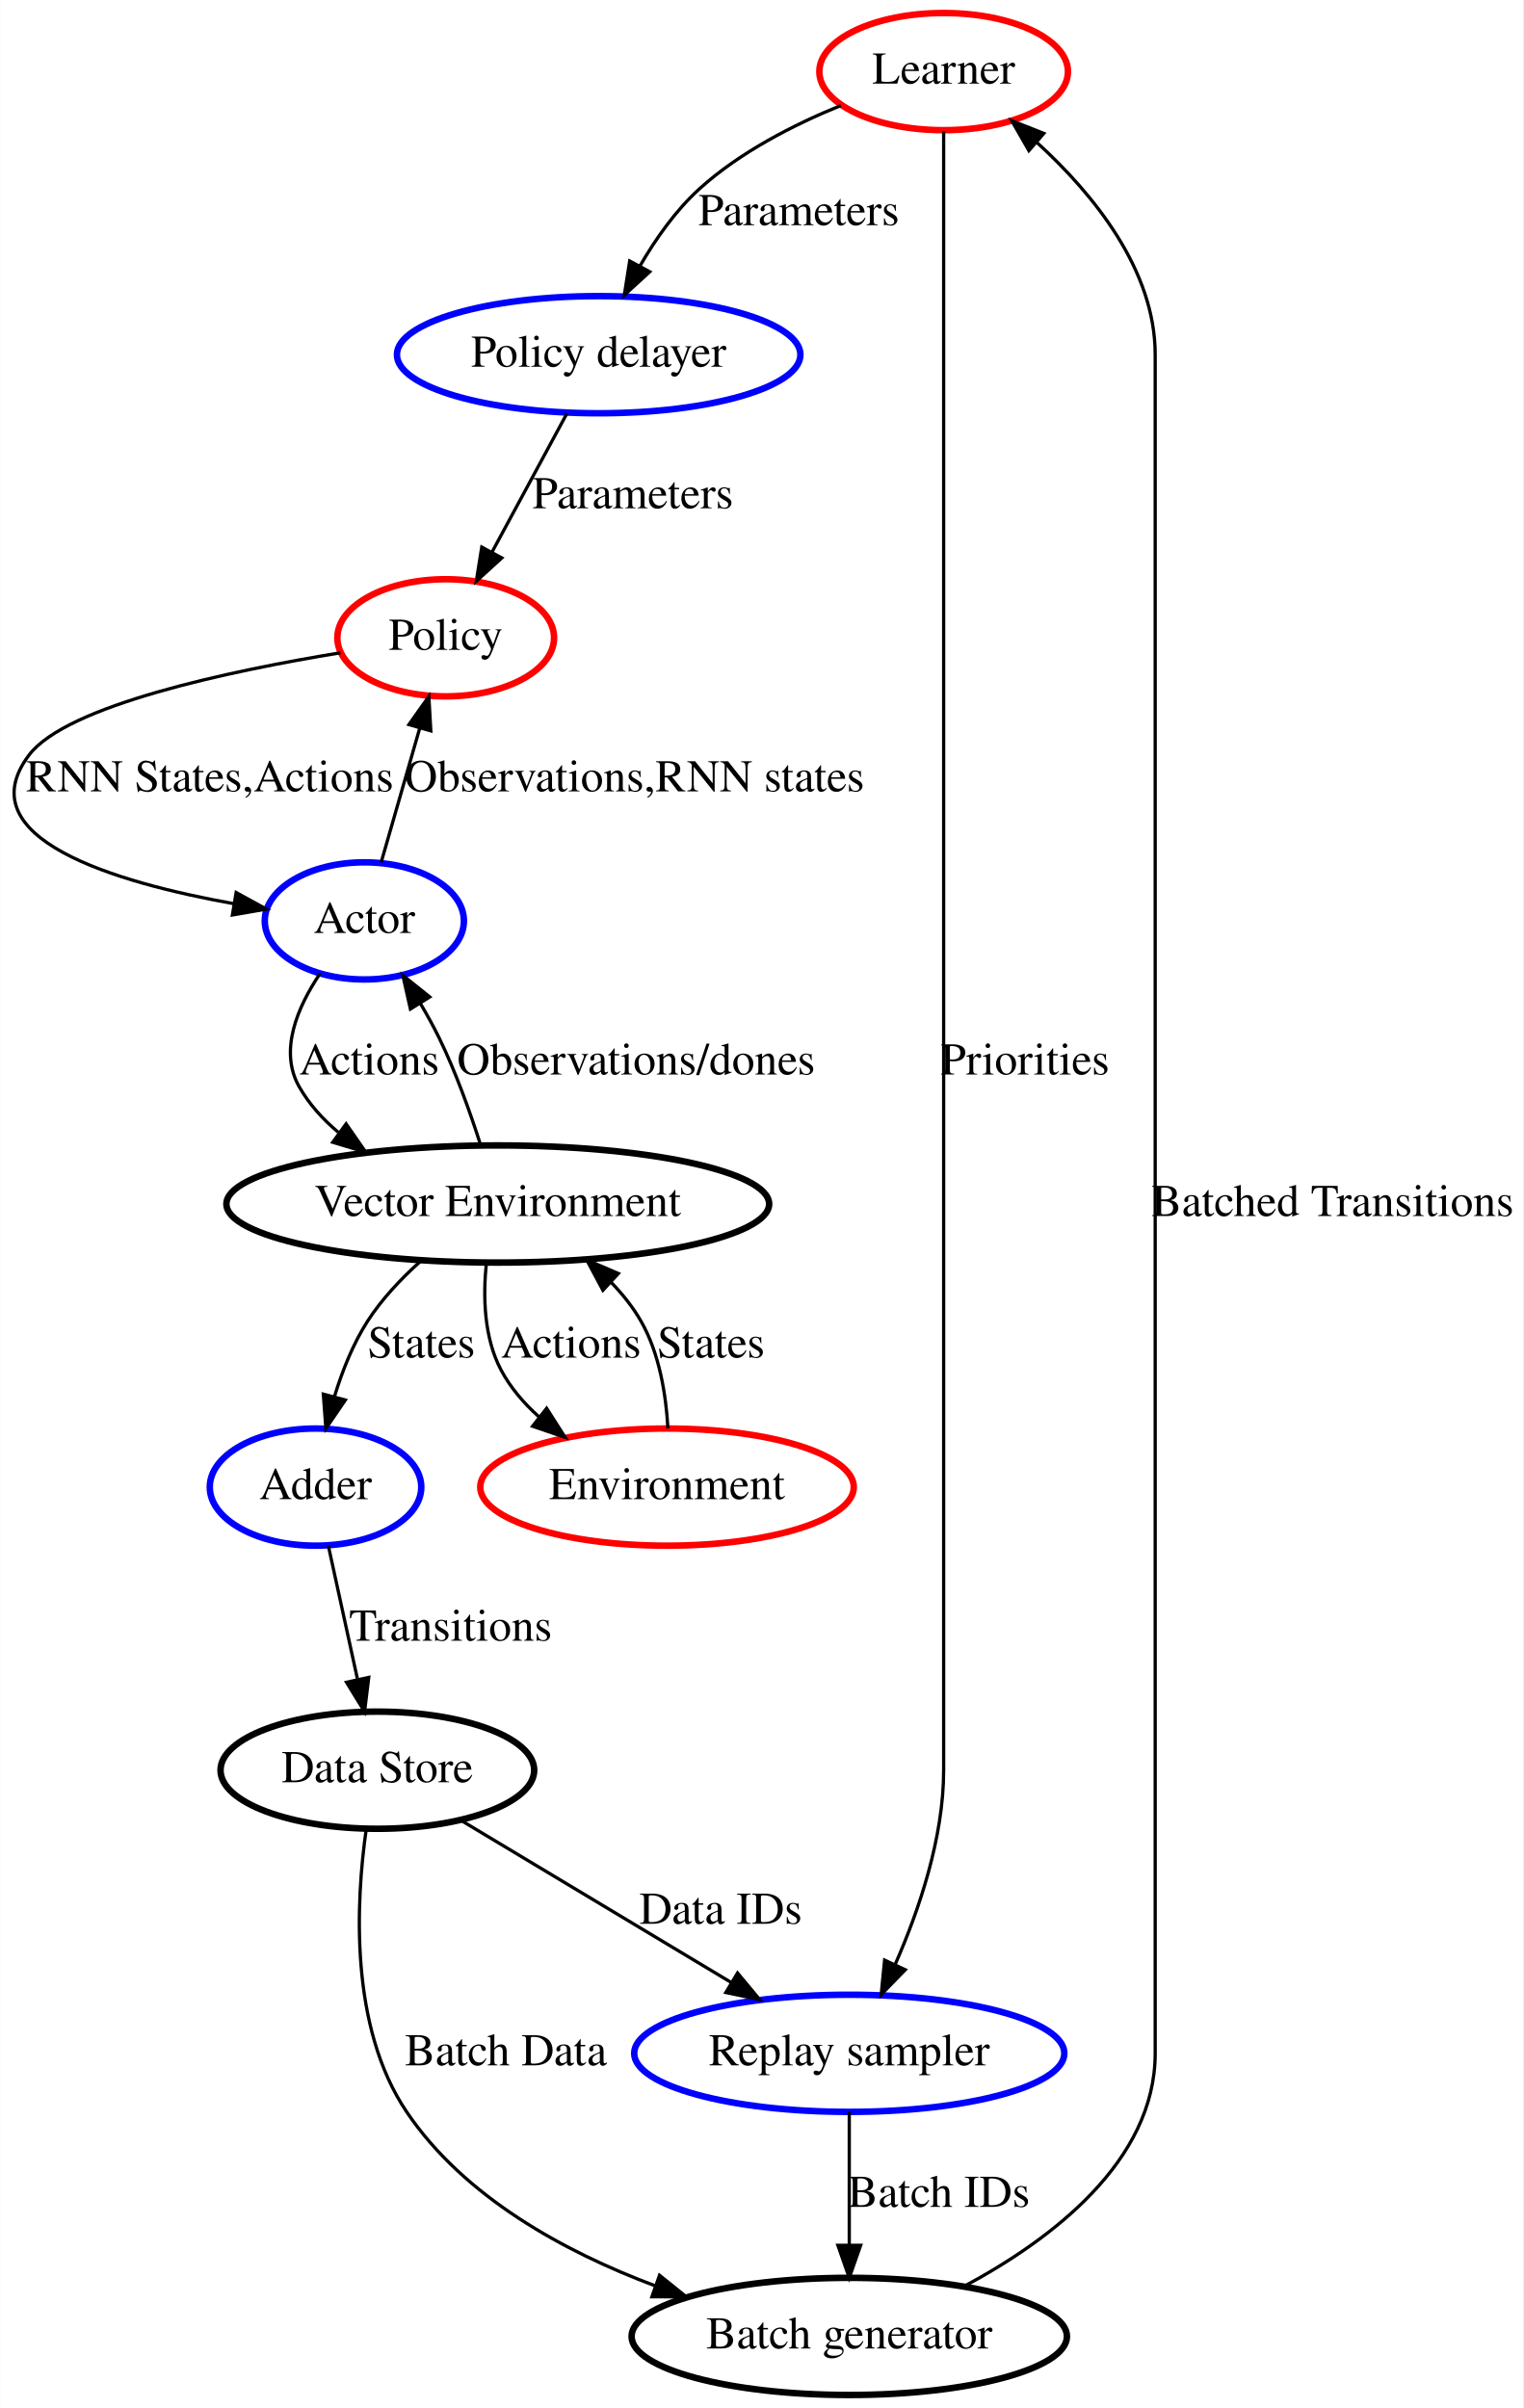
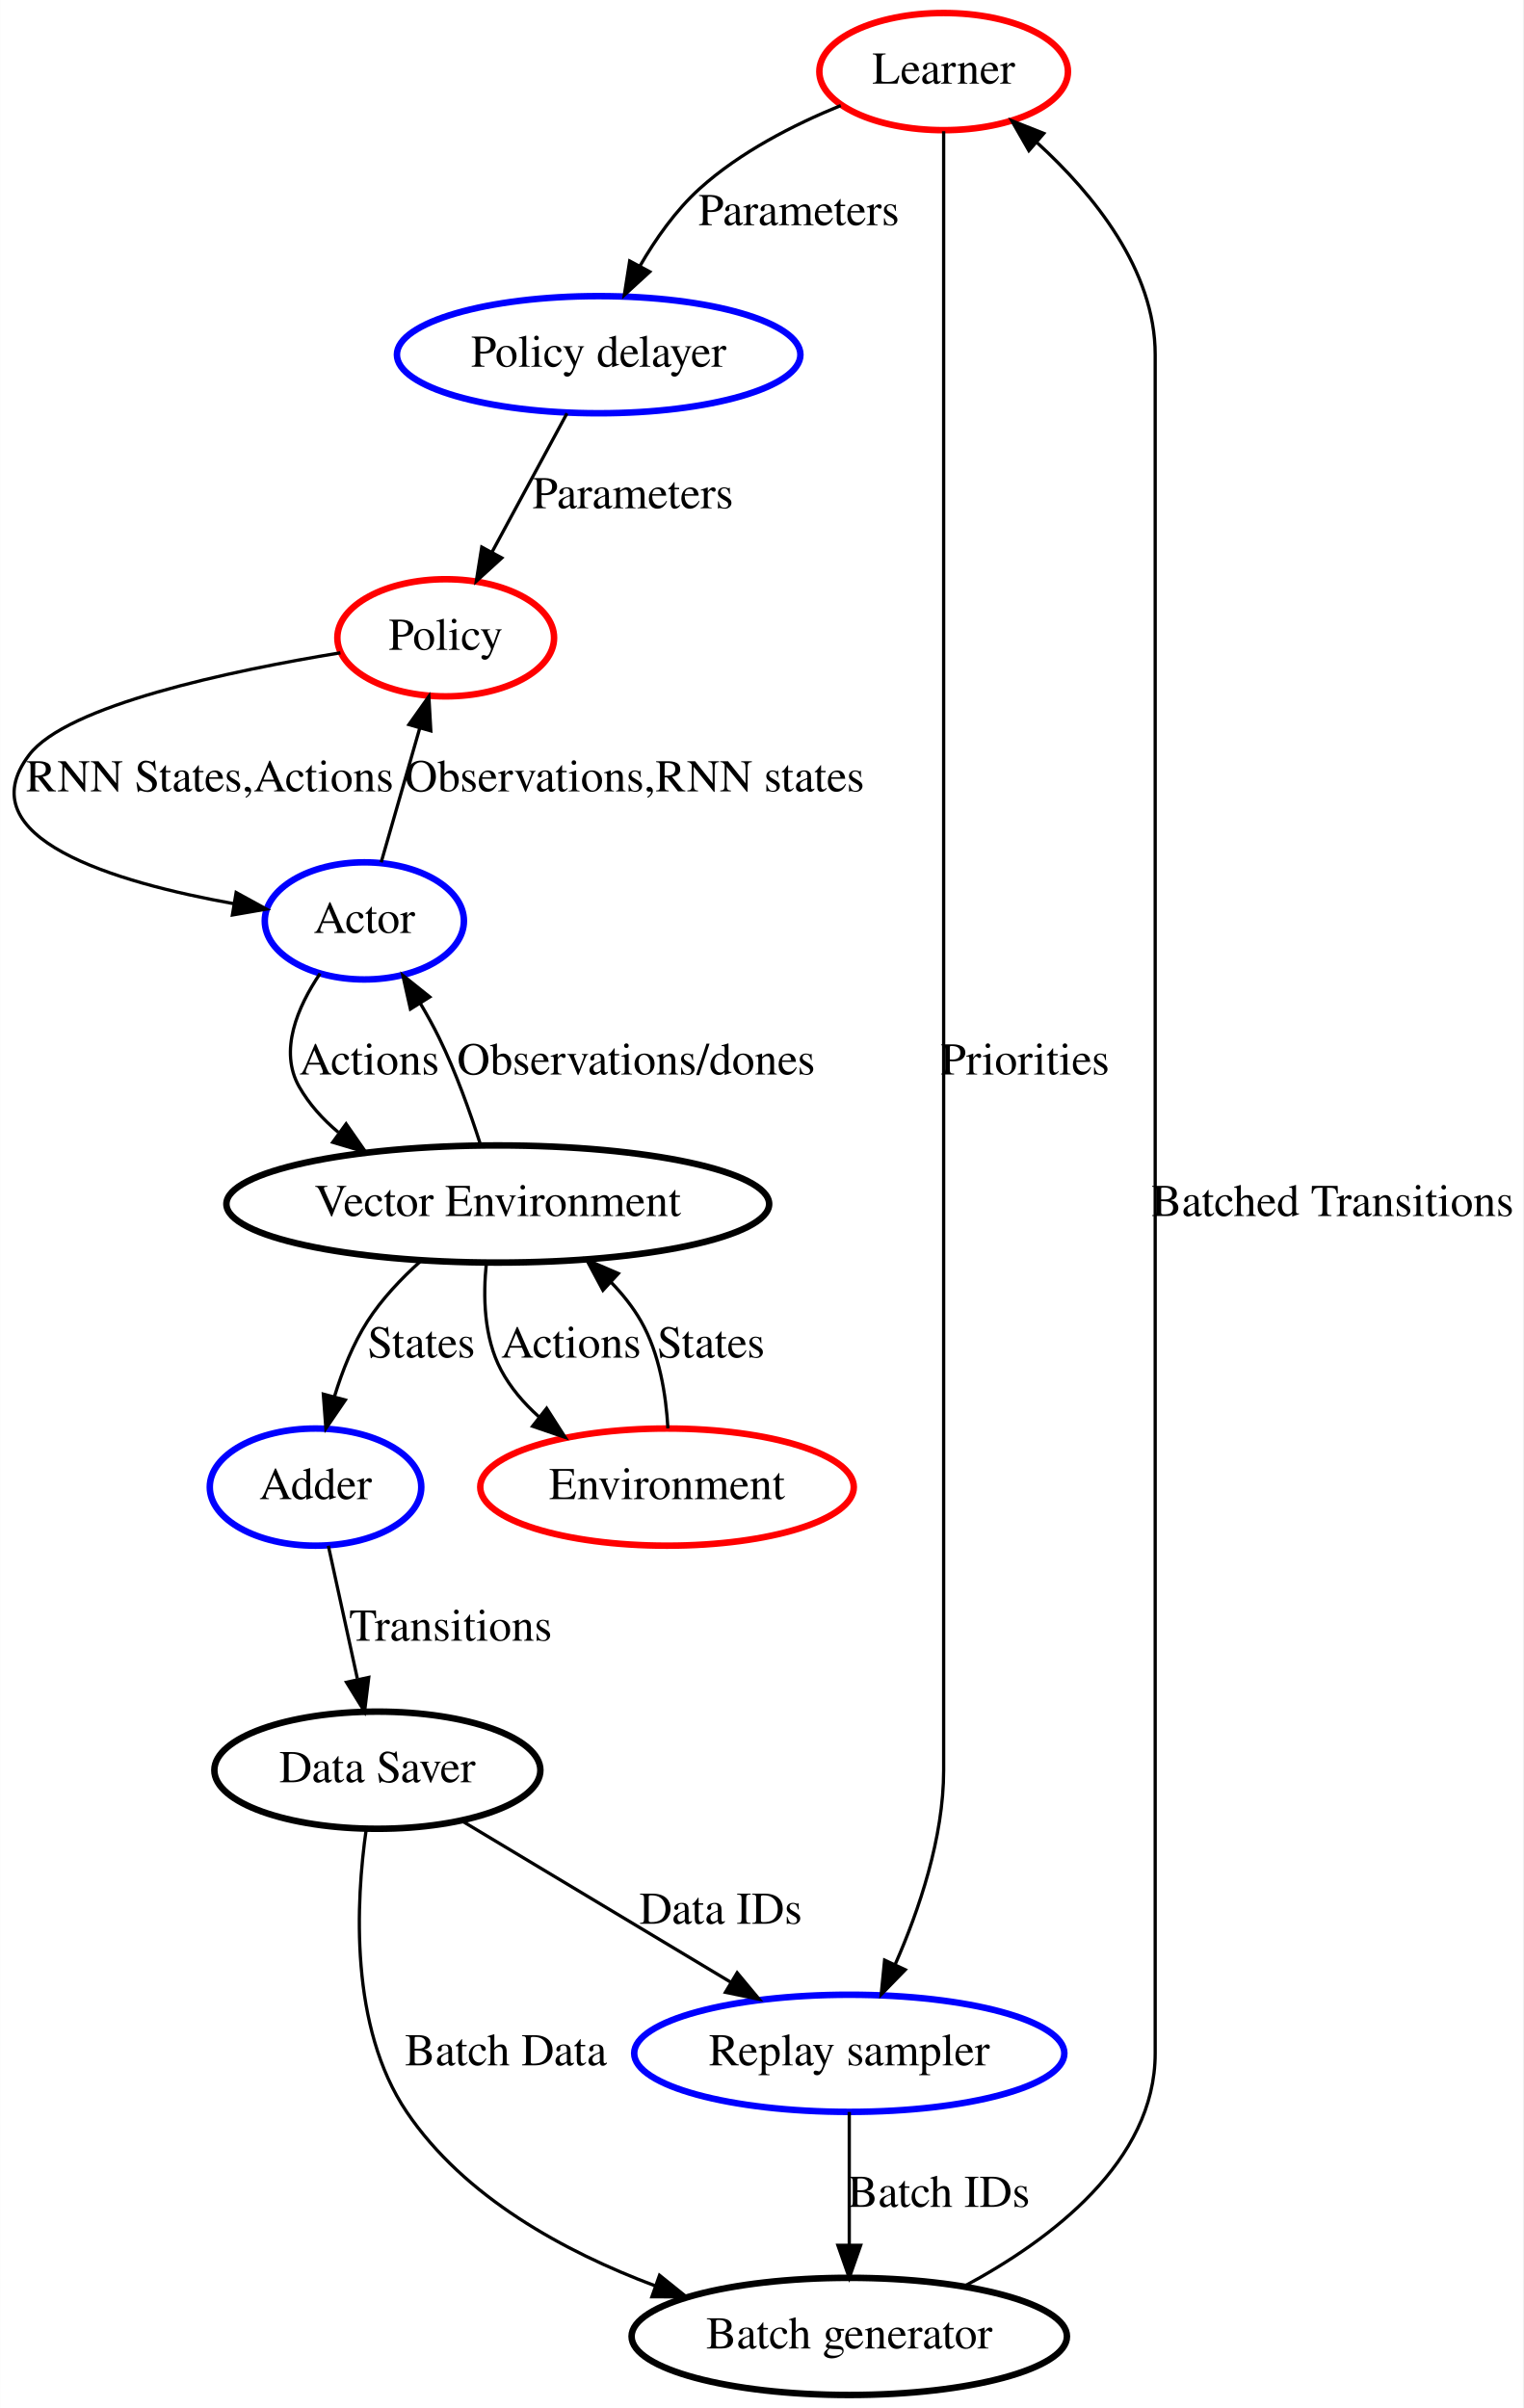
<svg xmlns="http://www.w3.org/2000/svg" width="468pt" height="740pt" viewBox="0.00 0.00 467.90 740.00">
  <g id="graph0" class="graph" transform="scale(1 1) rotate(0) translate(4 736)">
    <polygon fill="#ffffff" stroke="transparent" points="-4,4 -4,-736 463.9,-736 463.9,4 -4,4" />
    <g id="node1" class="node">
      <ellipse fill="none" stroke="#ff0000" stroke-width="2" cx="285.9" cy="-714" rx="38.194" ry="18" />
      <text text-anchor="middle" x="285.9" y="-710.3" font-family="Times,serif" font-size="14.00" fill="#000000">Learner</text>
    </g>
    <g id="node5" class="node">
      <ellipse fill="none" stroke="#0000ff" stroke-width="2" cx="179.9" cy="-627" rx="61.99" ry="18" />
      <text text-anchor="middle" x="179.9" y="-623.3" font-family="Times,serif" font-size="14.00" fill="#000000">Policy delayer</text>
    </g>
    <g id="edge1" class="edge">
      <path fill="none" stroke="#000000" d="M254.283,-703.568C239.88,-697.694 223.317,-689.248 210.9,-678 203.569,-671.359 197.395,-662.578 192.534,-654.177" />
      <polygon fill="#000000" stroke="#000000" points="195.597,-652.484 187.782,-645.33 189.43,-655.796 195.597,-652.484" />
      <text text-anchor="middle" x="241.4" y="-666.8" font-family="Times,serif" font-size="14.00" fill="#000000">Parameters</text>
    </g>
    <g id="node6" class="node">
      <ellipse fill="none" stroke="#0000ff" stroke-width="2" cx="256.9" cy="-105" rx="66.089" ry="18" />
      <text text-anchor="middle" x="256.9" y="-101.3" font-family="Times,serif" font-size="14.00" fill="#000000">Replay sampler</text>
    </g>
    <g id="edge15" class="edge">
      <path fill="none" stroke="#000000" d="M285.9,-695.669C285.9,-678.063 285.9,-650.713 285.9,-627 285.9,-627 285.9,-627 285.9,-192 285.9,-171.238 278.375,-149.053 270.991,-132.282" />
      <polygon fill="#000000" stroke="#000000" points="274.106,-130.679 266.718,-123.085 267.758,-133.629 274.106,-130.679" />
      <text text-anchor="middle" x="310.9" y="-405.8" font-family="Times,serif" font-size="14.00" fill="#000000">Priorities</text>
    </g>
    <g id="node2" class="node">
      <ellipse fill="none" stroke="#ff0000" stroke-width="2" cx="200.9" cy="-279" rx="57.391" ry="18" />
      <text text-anchor="middle" x="200.9" y="-275.3" font-family="Times,serif" font-size="14.00" fill="#000000">Environment</text>
    </g>
    <g id="node8" class="node">
      <ellipse fill="none" stroke="#000000" stroke-width="2" cx="148.9" cy="-366" rx="83.386" ry="18" />
      <text text-anchor="middle" x="148.9" y="-362.3" font-family="Times,serif" font-size="14.00" fill="#000000">Vector Environment</text>
    </g>
    <g id="edge9" class="edge">
      <path fill="none" stroke="#000000" d="M201.178,-297.035C200.604,-307.296 198.604,-320.046 192.9,-330 190.453,-334.271 187.289,-338.245 183.781,-341.874" />
      <polygon fill="#000000" stroke="#000000" points="181.21,-339.483 176.215,-348.826 185.947,-344.637 181.21,-339.483" />
      <text text-anchor="middle" x="214.4" y="-318.8" font-family="Times,serif" font-size="14.00" fill="#000000">States</text>
    </g>
    <g id="node3" class="node">
      <ellipse fill="none" stroke="#ff0000" stroke-width="2" cx="132.9" cy="-540" rx="33.295" ry="18" />
      <text text-anchor="middle" x="132.9" y="-536.3" font-family="Times,serif" font-size="14.00" fill="#000000">Policy</text>
    </g>
    <g id="node4" class="node">
      <ellipse fill="none" stroke="#0000ff" stroke-width="2" cx="107.9" cy="-453" rx="30.595" ry="18" />
      <text text-anchor="middle" x="107.9" y="-449.3" font-family="Times,serif" font-size="14.00" fill="#000000">Actor</text>
    </g>
    <g id="edge4" class="edge">
      <path fill="none" stroke="#000000" d="M100.545,-535.393C66.552,-529.812 16.435,-519.226 4.9,-504 -14.484,-478.412 31.171,-464.844 67.775,-458.293" />
      <polygon fill="#000000" stroke="#000000" points="68.507,-461.719 77.798,-456.627 67.36,-454.814 68.507,-461.719" />
      <text text-anchor="middle" x="60.4" y="-492.8" font-family="Times,serif" font-size="14.00" fill="#000000">RNN States,Actions</text>
    </g>
    <g id="edge3" class="edge">
      <path fill="none" stroke="#000000" d="M113.074,-471.003C116.491,-482.897 121.038,-498.72 124.916,-512.213" />
      <polygon fill="#000000" stroke="#000000" points="121.594,-513.329 127.72,-521.973 128.322,-511.396 121.594,-513.329" />
      <text text-anchor="middle" x="190.9" y="-492.8" font-family="Times,serif" font-size="14.00" fill="#000000">Observations,RNN states</text>
    </g>
    <g id="edge5" class="edge">
      <path fill="none" stroke="#000000" d="M94.297,-436.832C87.357,-426.522 81.581,-413.067 87.9,-402 90.947,-396.664 95.129,-392.039 99.886,-388.052" />
      <polygon fill="#000000" stroke="#000000" points="102.292,-390.631 108.336,-381.93 98.185,-384.962 102.292,-390.631" />
      <text text-anchor="middle" x="109.4" y="-405.8" font-family="Times,serif" font-size="14.00" fill="#000000">Actions</text>
    </g>
    <g id="edge2" class="edge">
      <path fill="none" stroke="#000000" d="M170.162,-608.973C163.52,-596.68 154.615,-580.196 147.176,-566.425" />
      <polygon fill="#000000" stroke="#000000" points="150.138,-564.544 142.305,-557.41 143.979,-567.871 150.138,-564.544" />
      <text text-anchor="middle" x="190.4" y="-579.8" font-family="Times,serif" font-size="14.00" fill="#000000">Parameters</text>
    </g>
    <g id="node10" class="node">
      <ellipse fill="none" stroke="#000000" stroke-width="2" cx="256.9" cy="-18" rx="66.888" ry="18" />
      <text text-anchor="middle" x="256.9" y="-14.3" font-family="Times,serif" font-size="14.00" fill="#000000">Batch generator</text>
    </g>
    <g id="edge12" class="edge">
      <path fill="none" stroke="#000000" d="M256.9,-86.974C256.9,-75.192 256.9,-59.561 256.9,-46.158" />
      <polygon fill="#000000" stroke="#000000" points="260.4,-46.003 256.9,-36.003 253.4,-46.003 260.4,-46.003" />
      <text text-anchor="middle" x="284.4" y="-57.8" font-family="Times,serif" font-size="14.00" fill="#000000">Batch IDs</text>
    </g>
    <g id="node7" class="node">
      <ellipse fill="none" stroke="#0000ff" stroke-width="2" cx="92.9" cy="-279" rx="32.494" ry="18" />
      <text text-anchor="middle" x="92.9" y="-275.3" font-family="Times,serif" font-size="14.00" fill="#000000">Adder</text>
    </g>
    <g id="node9" class="node">
-       <ellipse fill="none" stroke="#000000" stroke-width="2" cx="111.9" cy="-192" rx="48.192" ry="18" />
-       <text text-anchor="middle" x="111.9" y="-188.3" font-family="Times,serif" font-size="14.00" fill="#000000">Data Store</text>
+       <ellipse fill="none" stroke="#000000" stroke-width="2" cx="111.9" cy="-192" rx="50.091" ry="18" />
+       <text text-anchor="middle" x="111.9" y="-188.3" font-family="Times,serif" font-size="14.00" fill="#000000">Data Saver</text>
    </g>
    <g id="edge10" class="edge">
      <path fill="none" stroke="#000000" d="M96.837,-260.974C99.41,-249.192 102.824,-233.561 105.751,-220.158" />
      <polygon fill="#000000" stroke="#000000" points="109.254,-220.52 107.969,-210.003 102.415,-219.026 109.254,-220.52" />
      <text text-anchor="middle" x="134.4" y="-231.8" font-family="Times,serif" font-size="14.00" fill="#000000">Transitions</text>
    </g>
    <g id="edge8" class="edge">
      <path fill="none" stroke="#000000" d="M145.415,-348.01C144.337,-337.763 144.587,-325.013 149.9,-315 152.764,-309.603 156.84,-304.837 161.455,-300.686" />
      <polygon fill="#000000" stroke="#000000" points="163.911,-303.208 169.612,-294.278 159.586,-297.704 163.911,-303.208" />
      <text text-anchor="middle" x="171.4" y="-318.8" font-family="Times,serif" font-size="14.00" fill="#000000">Actions</text>
    </g>
    <g id="edge6" class="edge">
      <path fill="none" stroke="#000000" d="M143.55,-384.349C140.388,-394.243 136.006,-406.536 130.9,-417 129.157,-420.572 127.136,-424.227 125.03,-427.772" />
      <polygon fill="#000000" stroke="#000000" points="122.061,-425.918 119.727,-436.253 127.996,-429.629 122.061,-425.918" />
      <text text-anchor="middle" x="191.4" y="-405.8" font-family="Times,serif" font-size="14.00" fill="#000000">Observations/dones</text>
    </g>
    <g id="edge7" class="edge">
      <path fill="none" stroke="#000000" d="M125.155,-348.402C119.182,-343.041 113.243,-336.76 108.9,-330 104.437,-323.051 101.143,-314.77 98.745,-306.923" />
      <polygon fill="#000000" stroke="#000000" points="102.056,-305.757 96.085,-297.005 95.295,-307.57 102.056,-305.757" />
      <text text-anchor="middle" x="125.4" y="-318.8" font-family="Times,serif" font-size="14.00" fill="#000000">States</text>
    </g>
    <g id="edge11" class="edge">
-       <path fill="none" stroke="#000000" d="M137.49,-176.646C160.544,-162.814 194.69,-142.326 220.569,-126.799" />
-       <polygon fill="#000000" stroke="#000000" points="222.572,-129.679 229.346,-121.532 218.971,-123.676 222.572,-129.679" />
+       <path fill="none" stroke="#000000" d="M137.823,-176.446C160.85,-162.63 194.746,-142.292 220.491,-126.845" />
+       <polygon fill="#000000" stroke="#000000" points="222.453,-129.75 229.227,-121.604 218.851,-123.748 222.453,-129.75" />
      <text text-anchor="middle" x="217.4" y="-144.8" font-family="Times,serif" font-size="14.00" fill="#000000">Data IDs</text>
    </g>
    <g id="edge13" class="edge">
      <path fill="none" stroke="#000000" d="M108.488,-173.931C105.29,-151.52 103.303,-113.089 120.9,-87 138.58,-60.787 169.36,-44.015 197.171,-33.58" />
      <polygon fill="#000000" stroke="#000000" points="198.6,-36.787 206.857,-30.148 196.262,-30.189 198.6,-36.787" />
      <text text-anchor="middle" x="151.4" y="-101.3" font-family="Times,serif" font-size="14.00" fill="#000000">Batch Data</text>
    </g>
    <g id="edge14" class="edge">
      <path fill="none" stroke="#000000" d="M292.17,-33.383C318.843,-47.67 350.9,-71.757 350.9,-105 350.9,-627 350.9,-627 350.9,-627 350.9,-652.997 332.044,-676.228 314.644,-692.131" />
      <polygon fill="#000000" stroke="#000000" points="312.09,-689.712 306.825,-698.906 316.674,-695.003 312.09,-689.712" />
      <text text-anchor="middle" x="405.4" y="-362.3" font-family="Times,serif" font-size="14.00" fill="#000000">Batched Transitions</text>
    </g>
  </g>
</svg>
